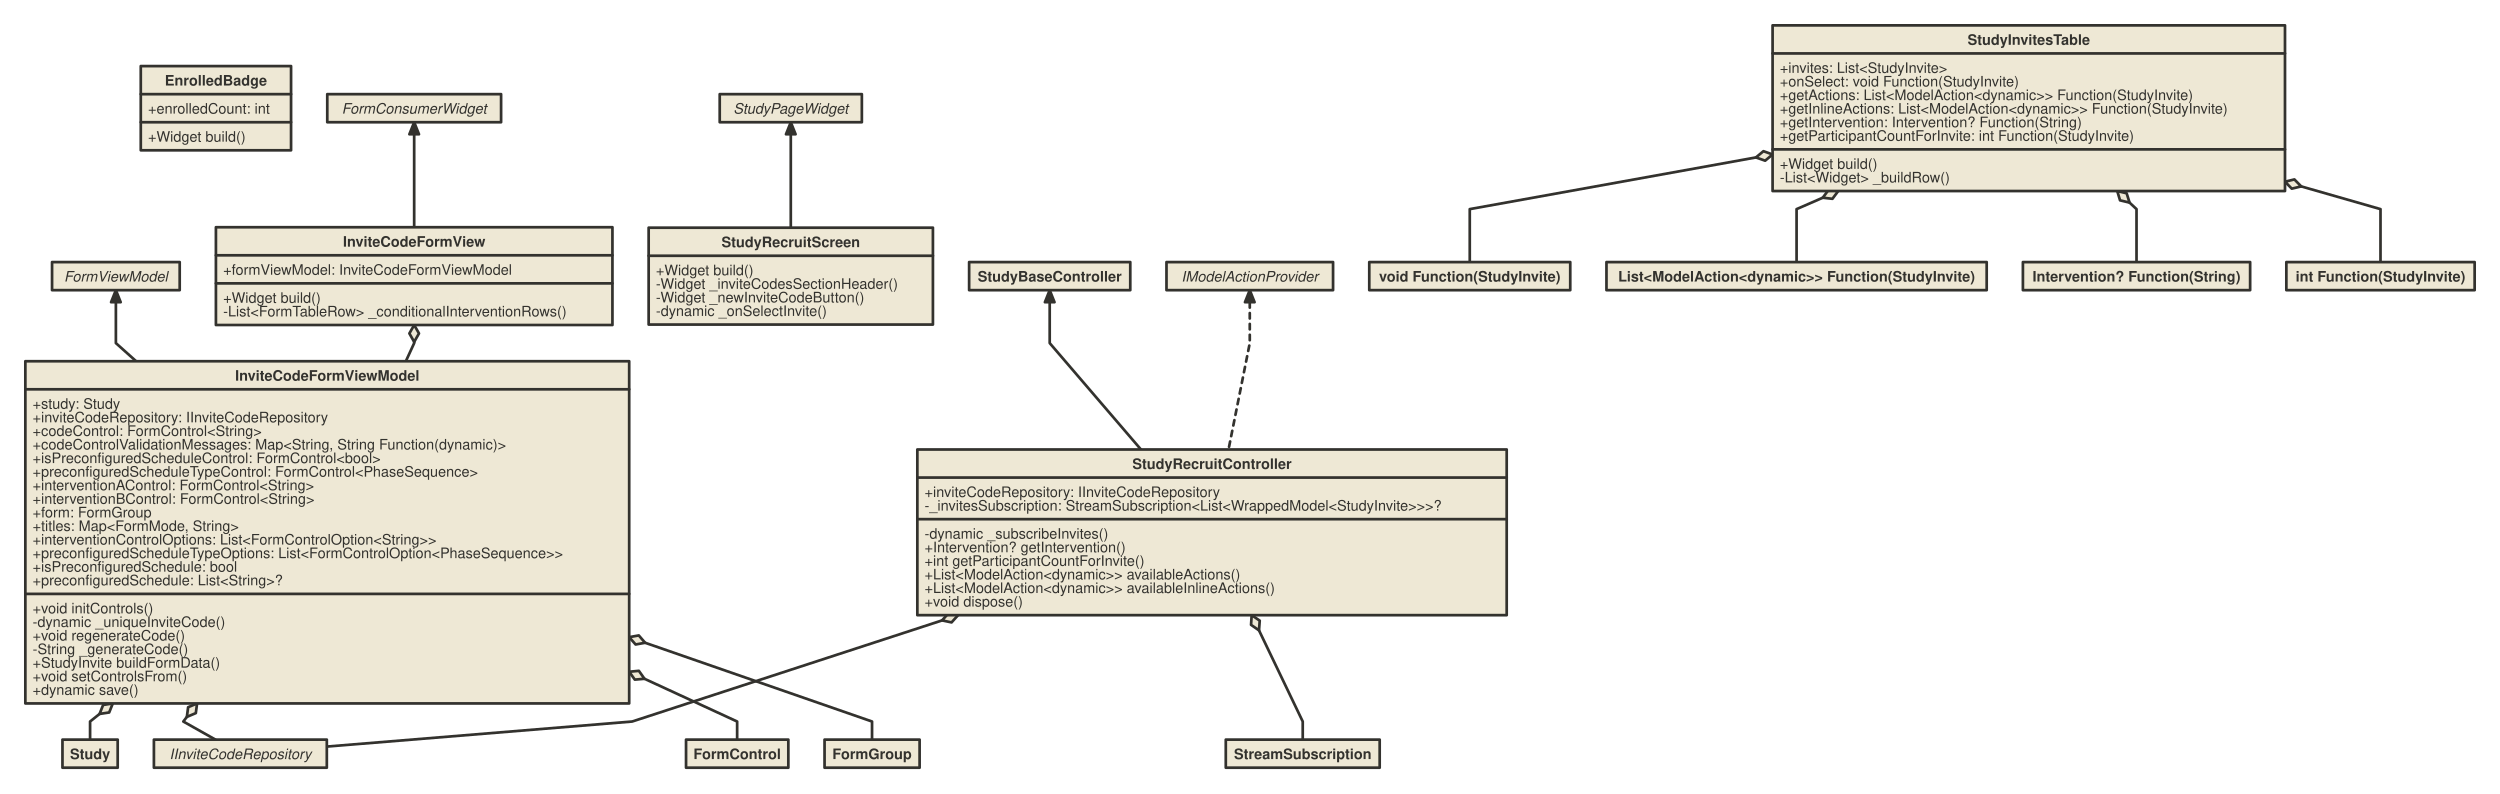
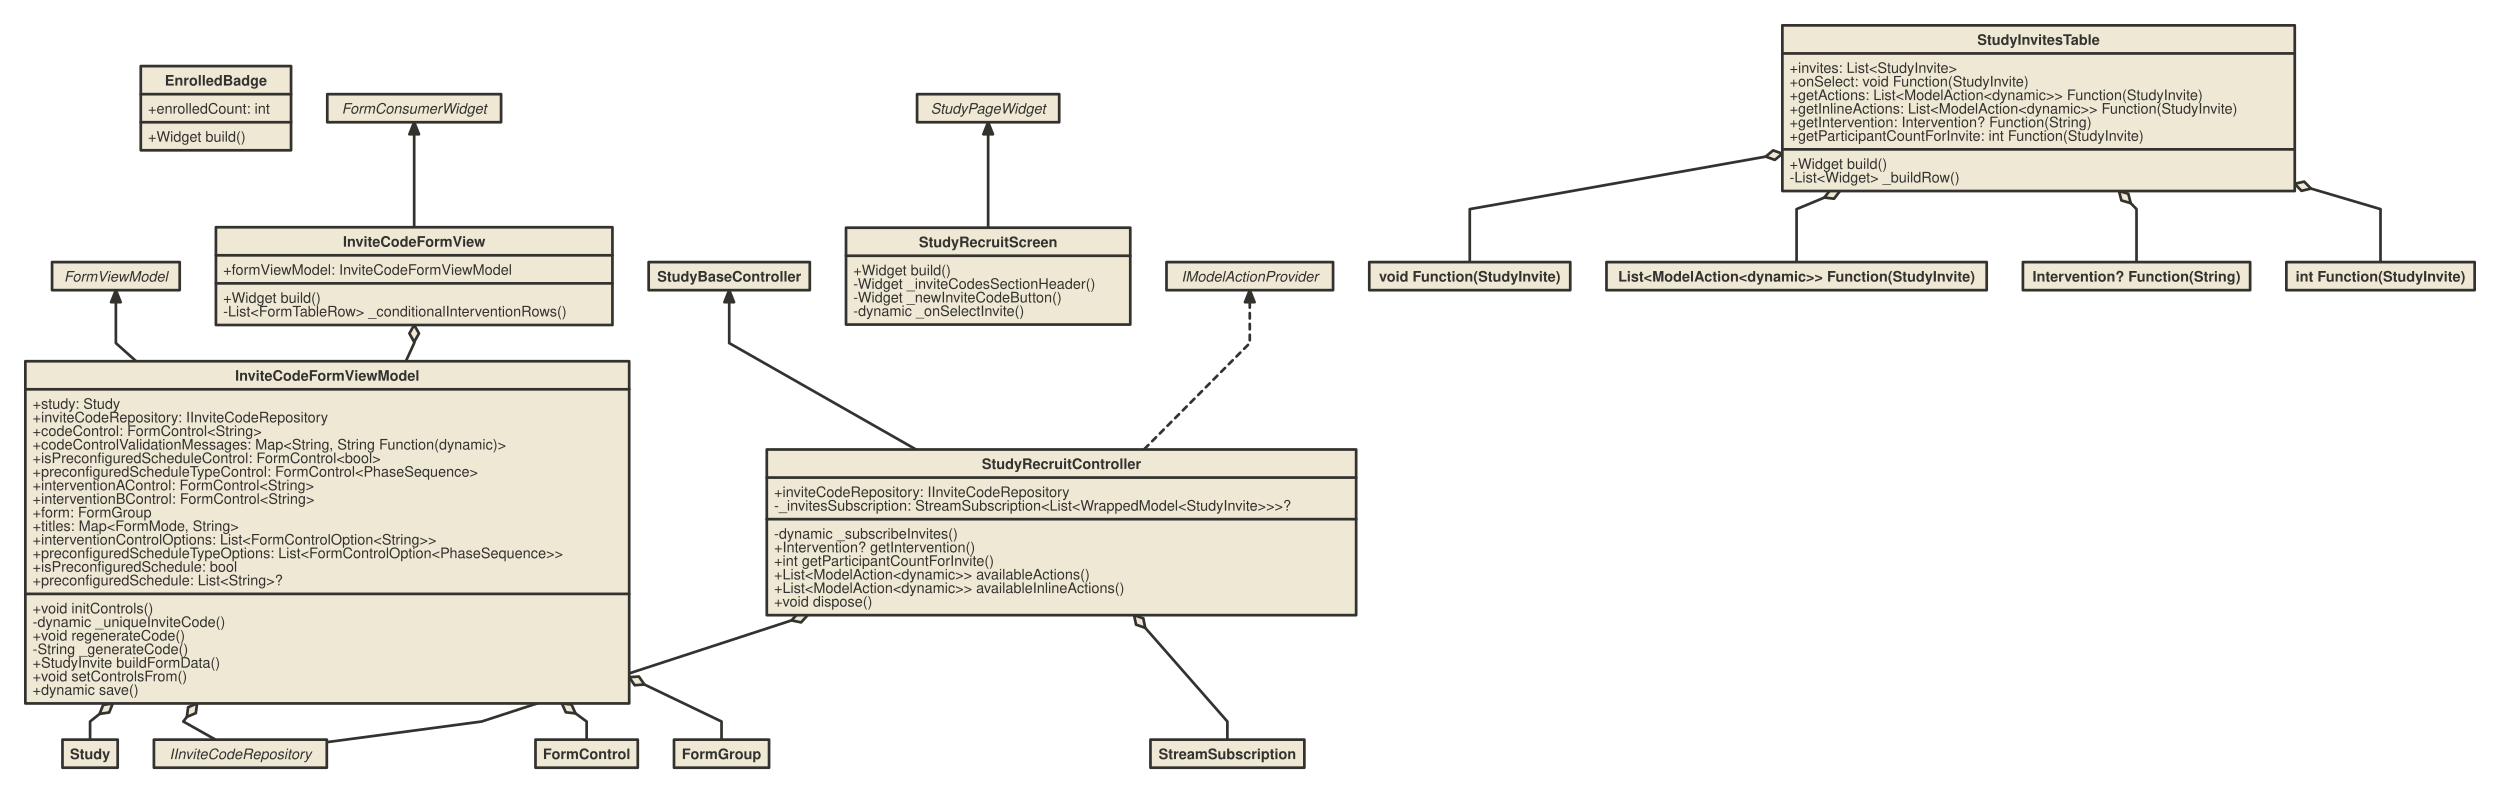
<svg xmlns="http://www.w3.org/2000/svg" version="1.1" baseProfile="full" width="2761.5" height="876.0" viewbox="0 0 2761.5 876">
  <g stroke-width="1.0" text-align="left" font="12pt Helvetica, Arial, sans-serif" font-size="12pt" font-family="Helvetica" font-weight="bold" font-style="normal">
    <g font-family="Helvetica" font-size="12pt" font-weight="bold" font-style="normal" stroke-width="3.0" stroke-linejoin="round" stroke-linecap="round" stroke="#33322E">
      <g stroke="transparent" fill="transparent">
        <rect x="0.0" y="0.0" height="876.0" width="2761.5" stroke="none" />
      </g>
      <g transform="translate(8, 8)" fill="#33322E">
        <g transform="translate(20, 20)" fill="#33322E" font-family="Helvetica" font-size="12pt" font-weight="normal" font-style="normal">
          <path d="M82.0 760.6 L71.5 769 L71.5 789 L71.5 789.0 " fill="none" />
          <g fill="#eee8d5">
            <path d="M92.6 759.0 L82.0 760.6 L85.9 750.7 L96.6 749.0 Z" />
          </g>
          <path d="M178.4 763.9 L174.5 769 L209.993 789 L210.0 789.0 " fill="none" />
          <g fill="#eee8d5">
            <path d="M188.3 759.7 L178.4 763.9 L179.8 753.2 L189.7 749.0 Z" />
          </g>
-           <path d="M683.9 721.8 L786.25 769 L786.25 789 L786.3 789.0 " fill="none" />
-           <g fill="#eee8d5">
-             <path d="M677.7 713.0 L683.9 721.8 L673.2 722.7 L667.0 714.0 Z" />
-           </g>
-           <path d="M684.6 682.0 L935.25 769 L935.25 789 L935.3 789.0 " fill="none" />
-           <g fill="#eee8d5">
-             <path d="M677.6 673.9 L684.6 682.0 L674.1 683.9 L667.0 675.8 Z" />
+           <path d="M607.7 760.0 L620 769 L620 789 L620.0 789.0 " fill="none" />
+           <g fill="#eee8d5">
+             <path d="M603.3 750.2 L607.7 760.0 L597.0 758.8 L592.6 749.0 Z" />
+           </g>
+           <path d="M683.8 728.1 L769 769 L769 789 L769.0 789.0 " fill="none" />
+           <g fill="#eee8d5">
+             <path d="M677.7 719.3 L683.8 728.1 L673.1 728.9 L667.0 720.0 Z" />
          </g>
          <path d="M100.0 305.8 L100 351 L122.344 371 L122.3 371.0 " fill="none" />
          <path d="M105.3 305.8 L100.0 305.8 L94.7 305.8 L100.0 292.5 Z" />
+           <path d="M846.3 657.3 L504 769 L333 791.779 L333.0 791.8 " fill="none" />
+           <g fill="#eee8d5">
+             <path d="M856.9 659.5 L846.3 657.3 L853.6 649.3 L864.1 651.5 Z" />
+           </g>
+           <path d="M1237.0 665.5 L1327.75 769 L1327.75 789 L1327.8 789.0 " fill="none" />
+           <g fill="#eee8d5">
+             <path d="M1234.9 655.0 L1237.0 665.5 L1226.9 662.0 L1224.7 651.5 Z" />
+           </g>
+           <path d="M777.5 305.8 L777.5 351 L983.828 468.5 L983.8 468.5 " fill="none" />
+           <path d="M782.8 305.8 L777.5 305.8 L772.2 305.8 L777.5 292.5 Z" />
+           <g stroke-dasharray="6 6">
+             <path d="M1352.5 305.8 L1352.5 351 L1235.562 468.5 L1235.6 468.5 " fill="none" />
+           </g>
+           <path d="M1357.8 305.8 L1352.5 305.8 L1347.2 305.8 L1352.5 292.5 Z" />
+           <path d="M1063.5 120.3 L1063.5 203 L1063.5 223.5 L1063.5 223.5 " fill="none" />
+           <path d="M1068.8 120.3 L1063.5 120.3 L1058.2 120.3 L1063.5 107.0 Z" />
          <path d="M429.5 349.7 L429.5 351 L420.313 371 L420.3 371.0 " fill="none" />
          <g fill="#eee8d5">
            <path d="M434.8 340.3 L429.5 349.7 L424.2 340.3 L429.5 331.0 Z" />
          </g>
          <path d="M429.5 120.3 L429.5 203 L429.5 223 L429.5 223.0 " fill="none" />
          <path d="M434.8 120.3 L429.5 120.3 L424.2 120.3 L429.5 107.0 Z" />
-           <path d="M845.5 120.3 L845.5 203 L845.5 223.5 L845.5 223.5 " fill="none" />
-           <path d="M850.8 120.3 L845.5 120.3 L840.2 120.3 L845.5 107.0 Z" />
-           <path d="M1012.6 657.3 L670.25 769 L333 796.666 L333.0 796.7 " fill="none" />
-           <g fill="#eee8d5">
-             <path d="M1023.1 659.5 L1012.6 657.3 L1019.8 649.3 L1030.3 651.5 Z" />
-           </g>
-           <path d="M1362.7 668.3 L1411 769 L1411 789 L1411.0 789.0 " fill="none" />
-           <g fill="#eee8d5">
-             <path d="M1363.5 657.6 L1362.7 668.3 L1353.9 662.2 L1354.6 651.5 Z" />
-           </g>
-           <path d="M1131.5 305.8 L1131.5 351 L1232.275 468.5 L1232.3 468.5 " fill="none" />
-           <path d="M1136.8 305.8 L1131.5 305.8 L1126.2 305.8 L1131.5 292.5 Z" />
-           <g stroke-dasharray="6 6">
-             <path d="M1352.5 305.8 L1352.5 351 L1329.028 468.5 L1329.0 468.5 " fill="none" />
-           </g>
-           <path d="M1357.8 305.8 L1352.5 305.8 L1347.2 305.8 L1352.5 292.5 Z" />
-           <path d="M1911.6 145.9 L1595.5 203 L1595.5 261.5 L1595.5 261.5 " fill="none" />
-           <g fill="#eee8d5">
-             <path d="M1921.8 149.5 L1911.6 145.9 L1919.9 139.0 L1930.0 142.6 Z" />
-           </g>
-           <path d="M1985.4 190.4 L1956.5 203 L1956.5 261.5 L1956.5 261.5 " fill="none" />
-           <g fill="#eee8d5">
-             <path d="M1996.1 191.6 L1985.4 190.4 L1991.8 181.8 L2002.5 183.0 Z" />
-           </g>
-           <path d="M2324.3 195.8 L2332 203 L2332 261.5 L2332.0 261.5 " fill="none" />
-           <g fill="#eee8d5">
-             <path d="M2321.1 185.5 L2324.3 195.8 L2313.8 193.3 L2310.7 183.0 Z" />
-           </g>
-           <path d="M2513.9 177.9 L2601.5 203 L2601.5 261.5 L2601.5 261.5 " fill="none" />
-           <g fill="#eee8d5">
-             <path d="M2506.4 170.2 L2513.9 177.9 L2503.5 180.4 L2496.0 172.7 Z" />
+           <path d="M1922.4 145.0 L1595.5 203 L1595.5 261.5 L1595.5 261.5 " fill="none" />
+           <g fill="#eee8d5">
+             <path d="M1932.5 148.6 L1922.4 145.0 L1930.6 138.1 L1940.8 141.7 Z" />
+           </g>
+           <path d="M1987.2 190.2 L1956.5 203 L1956.5 261.5 L1956.5 261.5 " fill="none" />
+           <g fill="#eee8d5">
+             <path d="M1997.9 191.5 L1987.2 190.2 L1993.8 181.7 L2004.4 183.0 Z" />
+           </g>
+           <path d="M2325.6 196.4 L2332 203 L2332 261.5 L2332.0 261.5 " fill="none" />
+           <g fill="#eee8d5">
+             <path d="M2322.9 186.0 L2325.6 196.4 L2315.3 193.4 L2312.6 183.0 Z" />
+           </g>
+           <path d="M2524.7 180.3 L2601.5 203 L2601.5 261.5 L2601.5 261.5 " fill="none" />
+           <g fill="#eee8d5">
+             <path d="M2517.2 172.6 L2524.7 180.3 L2514.2 182.8 L2506.8 175.0 Z" />
          </g>
          <g data-name="InviteCodeFormViewModel">
            <g fill="#eee8d5" stroke="#33322E" data-name="InviteCodeFormViewModel">
              <rect x="0.0" y="371.0" height="378.0" width="667.0" data-name="InviteCodeFormViewModel" />
              <path d="M0.0 402.0 L667.0 402.0" fill="none" data-name="InviteCodeFormViewModel" />
              <path d="M0.0 628.0 L667.0 628.0" fill="none" data-name="InviteCodeFormViewModel" />
            </g>
            <g transform="translate(0, 371)" font-family="Helvetica" font-size="12pt" font-weight="bold" font-style="normal" data-name="InviteCodeFormViewModel">
              <g transform="translate(8, 8)" fill="#33322E" text-align="center" data-name="InviteCodeFormViewModel">
                <text x="325.5" y="13.5" stroke="none" text-anchor="middle" data-name="InviteCodeFormViewModel">InviteCodeFormViewModel</text>
              </g>
            </g>
            <g transform="translate(0, 402)" font-family="Helvetica" font-size="12pt" font-weight="normal" font-style="normal" data-name="InviteCodeFormViewModel">
              <g transform="translate(8, 8)" fill="#33322E" text-align="left" data-name="InviteCodeFormViewModel">
                <text x="0.0" y="13.5" stroke="none" data-name="InviteCodeFormViewModel">+study: Study</text>
                <text x="0.0" y="28.5" stroke="none" data-name="InviteCodeFormViewModel">+inviteCodeRepository: IInviteCodeRepository</text>
                <text x="0.0" y="43.5" stroke="none" data-name="InviteCodeFormViewModel">+codeControl: FormControl&lt;String&gt;</text>
                <text x="0.0" y="58.5" stroke="none" data-name="InviteCodeFormViewModel">+codeControlValidationMessages: Map&lt;String, String Function(dynamic)&gt;</text>
                <text x="0.0" y="73.5" stroke="none" data-name="InviteCodeFormViewModel">+isPreconfiguredScheduleControl: FormControl&lt;bool&gt;</text>
                <text x="0.0" y="88.5" stroke="none" data-name="InviteCodeFormViewModel">+preconfiguredScheduleTypeControl: FormControl&lt;PhaseSequence&gt;</text>
                <text x="0.0" y="103.5" stroke="none" data-name="InviteCodeFormViewModel">+interventionAControl: FormControl&lt;String&gt;</text>
                <text x="0.0" y="118.5" stroke="none" data-name="InviteCodeFormViewModel">+interventionBControl: FormControl&lt;String&gt;</text>
                <text x="0.0" y="133.5" stroke="none" data-name="InviteCodeFormViewModel">+form: FormGroup</text>
                <text x="0.0" y="148.5" stroke="none" data-name="InviteCodeFormViewModel">+titles: Map&lt;FormMode, String&gt;</text>
                <text x="0.0" y="163.5" stroke="none" data-name="InviteCodeFormViewModel">+interventionControlOptions: List&lt;FormControlOption&lt;String&gt;&gt;</text>
                <text x="0.0" y="178.5" stroke="none" data-name="InviteCodeFormViewModel">+preconfiguredScheduleTypeOptions: List&lt;FormControlOption&lt;PhaseSequence&gt;&gt;</text>
                <text x="0.0" y="193.5" stroke="none" data-name="InviteCodeFormViewModel">+isPreconfiguredSchedule: bool</text>
                <text x="0.0" y="208.5" stroke="none" data-name="InviteCodeFormViewModel">+preconfiguredSchedule: List&lt;String&gt;?</text>
              </g>
            </g>
            <g transform="translate(0, 628)" font-family="Helvetica" font-size="12pt" font-weight="normal" font-style="normal" data-name="InviteCodeFormViewModel">
              <g transform="translate(8, 8)" fill="#33322E" text-align="left" data-name="InviteCodeFormViewModel">
                <text x="0.0" y="13.5" stroke="none" data-name="InviteCodeFormViewModel">+void initControls()</text>
                <text x="0.0" y="28.5" stroke="none" data-name="InviteCodeFormViewModel">-dynamic _uniqueInviteCode()</text>
                <text x="0.0" y="43.5" stroke="none" data-name="InviteCodeFormViewModel">+void regenerateCode()</text>
                <text x="0.0" y="58.5" stroke="none" data-name="InviteCodeFormViewModel">-String _generateCode()</text>
                <text x="0.0" y="73.5" stroke="none" data-name="InviteCodeFormViewModel">+StudyInvite buildFormData()</text>
                <text x="0.0" y="88.5" stroke="none" data-name="InviteCodeFormViewModel">+void setControlsFrom()</text>
                <text x="0.0" y="103.5" stroke="none" data-name="InviteCodeFormViewModel">+dynamic save()</text>
              </g>
            </g>
          </g>
          <g data-name="Study">
            <g fill="#eee8d5" stroke="#33322E" data-name="Study">
              <rect x="41.0" y="789.0" height="31.0" width="61.0" data-name="Study" />
            </g>
            <g transform="translate(41, 789)" font-family="Helvetica" font-size="12pt" font-weight="bold" font-style="normal" data-name="Study">
              <g transform="translate(8, 8)" fill="#33322E" text-align="center" data-name="Study">
                <text x="22.5" y="13.5" stroke="none" text-anchor="middle" data-name="Study">Study</text>
              </g>
            </g>
          </g>
          <g data-name="IInviteCodeRepository">
            <g fill="#eee8d5" stroke="#33322E" data-name="IInviteCodeRepository">
              <rect x="142.0" y="789.0" height="31.0" width="191.0" data-name="IInviteCodeRepository" />
            </g>
            <g transform="translate(142, 789)" font-family="Helvetica" font-size="12pt" font-weight="normal" font-style="italic" data-name="IInviteCodeRepository">
              <g transform="translate(8, 8)" fill="#33322E" text-align="center" data-name="IInviteCodeRepository">
                <text x="87.5" y="13.5" stroke="none" text-anchor="middle" data-name="IInviteCodeRepository">IInviteCodeRepository</text>
              </g>
            </g>
          </g>
          <g data-name="FormControl">
            <g fill="#eee8d5" stroke="#33322E" data-name="FormControl">
-               <rect x="729.8" y="789.0" height="31.0" width="113.0" data-name="FormControl" />
-             </g>
-             <g transform="translate(729.75, 789)" font-family="Helvetica" font-size="12pt" font-weight="bold" font-style="normal" data-name="FormControl">
+               <rect x="563.5" y="789.0" height="31.0" width="113.0" data-name="FormControl" />
+             </g>
+             <g transform="translate(563.5, 789)" font-family="Helvetica" font-size="12pt" font-weight="bold" font-style="normal" data-name="FormControl">
              <g transform="translate(8, 8)" fill="#33322E" text-align="center" data-name="FormControl">
                <text x="48.5" y="13.5" stroke="none" text-anchor="middle" data-name="FormControl">FormControl</text>
              </g>
            </g>
          </g>
          <g data-name="FormGroup">
            <g fill="#eee8d5" stroke="#33322E" data-name="FormGroup">
-               <rect x="882.8" y="789.0" height="31.0" width="105.0" data-name="FormGroup" />
-             </g>
-             <g transform="translate(882.75, 789)" font-family="Helvetica" font-size="12pt" font-weight="bold" font-style="normal" data-name="FormGroup">
+               <rect x="716.5" y="789.0" height="31.0" width="105.0" data-name="FormGroup" />
+             </g>
+             <g transform="translate(716.5, 789)" font-family="Helvetica" font-size="12pt" font-weight="bold" font-style="normal" data-name="FormGroup">
              <g transform="translate(8, 8)" fill="#33322E" text-align="center" data-name="FormGroup">
                <text x="44.5" y="13.5" stroke="none" text-anchor="middle" data-name="FormGroup">FormGroup</text>
              </g>
            </g>
          </g>
          <g data-name="FormViewModel">
            <g fill="#eee8d5" stroke="#33322E" data-name="FormViewModel">
              <rect x="29.5" y="261.5" height="31.0" width="141.0" data-name="FormViewModel" />
            </g>
            <g transform="translate(29.5, 261.5)" font-family="Helvetica" font-size="12pt" font-weight="normal" font-style="italic" data-name="FormViewModel">
              <g transform="translate(8, 8)" fill="#33322E" text-align="center" data-name="FormViewModel">
                <text x="62.5" y="13.5" stroke="none" text-anchor="middle" data-name="FormViewModel">FormViewModel</text>
              </g>
            </g>
          </g>
-           <g data-name="EnrolledBadge">
-             <g fill="#eee8d5" stroke="#33322E" data-name="EnrolledBadge">
-               <rect x="127.5" y="45.0" height="93.0" width="166.0" data-name="EnrolledBadge" />
-               <path d="M127.5 76.0 L293.5 76.0" fill="none" data-name="EnrolledBadge" />
-               <path d="M127.5 107.0 L293.5 107.0" fill="none" data-name="EnrolledBadge" />
-             </g>
-             <g transform="translate(127.5, 45)" font-family="Helvetica" font-size="12pt" font-weight="bold" font-style="normal" data-name="EnrolledBadge">
-               <g transform="translate(8, 8)" fill="#33322E" text-align="center" data-name="EnrolledBadge">
-                 <text x="75.0" y="13.5" stroke="none" text-anchor="middle" data-name="EnrolledBadge">EnrolledBadge</text>
-               </g>
-             </g>
-             <g transform="translate(127.5, 76)" font-family="Helvetica" font-size="12pt" font-weight="normal" font-style="normal" data-name="EnrolledBadge">
-               <g transform="translate(8, 8)" fill="#33322E" text-align="left" data-name="EnrolledBadge">
-                 <text x="0.0" y="13.5" stroke="none" data-name="EnrolledBadge">+enrolledCount: int</text>
-               </g>
-             </g>
-             <g transform="translate(127.5, 107)" font-family="Helvetica" font-size="12pt" font-weight="normal" font-style="normal" data-name="EnrolledBadge">
-               <g transform="translate(8, 8)" fill="#33322E" text-align="left" data-name="EnrolledBadge">
-                 <text x="0.0" y="13.5" stroke="none" data-name="EnrolledBadge">+Widget build()</text>
-               </g>
-             </g>
-           </g>
-           <g data-name="InviteCodeFormView">
-             <g fill="#eee8d5" stroke="#33322E" data-name="InviteCodeFormView">
-               <rect x="210.5" y="223.0" height="108.0" width="438.0" data-name="InviteCodeFormView" />
-               <path d="M210.5 254.0 L648.5 254.0" fill="none" data-name="InviteCodeFormView" />
-               <path d="M210.5 285.0 L648.5 285.0" fill="none" data-name="InviteCodeFormView" />
-             </g>
-             <g transform="translate(210.5, 223)" font-family="Helvetica" font-size="12pt" font-weight="bold" font-style="normal" data-name="InviteCodeFormView">
-               <g transform="translate(8, 8)" fill="#33322E" text-align="center" data-name="InviteCodeFormView">
-                 <text x="211.0" y="13.5" stroke="none" text-anchor="middle" data-name="InviteCodeFormView">InviteCodeFormView</text>
-               </g>
-             </g>
-             <g transform="translate(210.5, 254)" font-family="Helvetica" font-size="12pt" font-weight="normal" font-style="normal" data-name="InviteCodeFormView">
-               <g transform="translate(8, 8)" fill="#33322E" text-align="left" data-name="InviteCodeFormView">
-                 <text x="0.0" y="13.5" stroke="none" data-name="InviteCodeFormView">+formViewModel: InviteCodeFormViewModel</text>
-               </g>
-             </g>
-             <g transform="translate(210.5, 285)" font-family="Helvetica" font-size="12pt" font-weight="normal" font-style="normal" data-name="InviteCodeFormView">
-               <g transform="translate(8, 8)" fill="#33322E" text-align="left" data-name="InviteCodeFormView">
-                 <text x="0.0" y="13.5" stroke="none" data-name="InviteCodeFormView">+Widget build()</text>
-                 <text x="0.0" y="28.5" stroke="none" data-name="InviteCodeFormView">-List&lt;FormTableRow&gt; _conditionalInterventionRows()</text>
-               </g>
-             </g>
-           </g>
-           <g data-name="FormConsumerWidget">
-             <g fill="#eee8d5" stroke="#33322E" data-name="FormConsumerWidget">
-               <rect x="333.5" y="76.0" height="31.0" width="192.0" data-name="FormConsumerWidget" />
-             </g>
-             <g transform="translate(333.5, 76)" font-family="Helvetica" font-size="12pt" font-weight="normal" font-style="italic" data-name="FormConsumerWidget">
-               <g transform="translate(8, 8)" fill="#33322E" text-align="center" data-name="FormConsumerWidget">
-                 <text x="88.0" y="13.5" stroke="none" text-anchor="middle" data-name="FormConsumerWidget">FormConsumerWidget</text>
-               </g>
-             </g>
-           </g>
-           <g data-name="StudyRecruitScreen">
-             <g fill="#eee8d5" stroke="#33322E" data-name="StudyRecruitScreen">
-               <rect x="688.5" y="223.5" height="107.0" width="314.0" data-name="StudyRecruitScreen" />
-               <path d="M688.5 254.5 L1002.5 254.5" fill="none" data-name="StudyRecruitScreen" />
-             </g>
-             <g transform="translate(688.5, 223.5)" font-family="Helvetica" font-size="12pt" font-weight="bold" font-style="normal" data-name="StudyRecruitScreen">
-               <g transform="translate(8, 8)" fill="#33322E" text-align="center" data-name="StudyRecruitScreen">
-                 <text x="149.0" y="13.5" stroke="none" text-anchor="middle" data-name="StudyRecruitScreen">StudyRecruitScreen</text>
-               </g>
-             </g>
-             <g transform="translate(688.5, 254.5)" font-family="Helvetica" font-size="12pt" font-weight="normal" font-style="normal" data-name="StudyRecruitScreen">
-               <g transform="translate(8, 8)" fill="#33322E" text-align="left" data-name="StudyRecruitScreen">
-                 <text x="0.0" y="13.5" stroke="none" data-name="StudyRecruitScreen">+Widget build()</text>
-                 <text x="0.0" y="28.5" stroke="none" data-name="StudyRecruitScreen">-Widget _inviteCodesSectionHeader()</text>
-                 <text x="0.0" y="43.5" stroke="none" data-name="StudyRecruitScreen">-Widget _newInviteCodeButton()</text>
-                 <text x="0.0" y="58.5" stroke="none" data-name="StudyRecruitScreen">-dynamic _onSelectInvite()</text>
-               </g>
-             </g>
-           </g>
-           <g data-name="StudyPageWidget">
-             <g fill="#eee8d5" stroke="#33322E" data-name="StudyPageWidget">
-               <rect x="767.0" y="76.0" height="31.0" width="157.0" data-name="StudyPageWidget" />
-             </g>
-             <g transform="translate(767, 76)" font-family="Helvetica" font-size="12pt" font-weight="normal" font-style="italic" data-name="StudyPageWidget">
-               <g transform="translate(8, 8)" fill="#33322E" text-align="center" data-name="StudyPageWidget">
-                 <text x="70.5" y="13.5" stroke="none" text-anchor="middle" data-name="StudyPageWidget">StudyPageWidget</text>
-               </g>
-             </g>
-           </g>
          <g data-name="StudyRecruitController">
            <g fill="#eee8d5" stroke="#33322E" data-name="StudyRecruitController">
-               <rect x="985.3" y="468.5" height="183.0" width="651.0" data-name="StudyRecruitController" />
-               <path d="M985.3 499.5 L1636.3 499.5" fill="none" data-name="StudyRecruitController" />
-               <path d="M985.3 545.5 L1636.3 545.5" fill="none" data-name="StudyRecruitController" />
-             </g>
-             <g transform="translate(985.25, 468.5)" font-family="Helvetica" font-size="12pt" font-weight="bold" font-style="normal" data-name="StudyRecruitController">
+               <rect x="819.0" y="468.5" height="183.0" width="651.0" data-name="StudyRecruitController" />
+               <path d="M819.0 499.5 L1470.0 499.5" fill="none" data-name="StudyRecruitController" />
+               <path d="M819.0 545.5 L1470.0 545.5" fill="none" data-name="StudyRecruitController" />
+             </g>
+             <g transform="translate(819, 468.5)" font-family="Helvetica" font-size="12pt" font-weight="bold" font-style="normal" data-name="StudyRecruitController">
              <g transform="translate(8, 8)" fill="#33322E" text-align="center" data-name="StudyRecruitController">
                <text x="317.5" y="13.5" stroke="none" text-anchor="middle" data-name="StudyRecruitController">StudyRecruitController</text>
              </g>
            </g>
-             <g transform="translate(985.25, 499.5)" font-family="Helvetica" font-size="12pt" font-weight="normal" font-style="normal" data-name="StudyRecruitController">
+             <g transform="translate(819, 499.5)" font-family="Helvetica" font-size="12pt" font-weight="normal" font-style="normal" data-name="StudyRecruitController">
              <g transform="translate(8, 8)" fill="#33322E" text-align="left" data-name="StudyRecruitController">
                <text x="0.0" y="13.5" stroke="none" data-name="StudyRecruitController">+inviteCodeRepository: IInviteCodeRepository</text>
                <text x="0.0" y="28.5" stroke="none" data-name="StudyRecruitController">-_invitesSubscription: StreamSubscription&lt;List&lt;WrappedModel&lt;StudyInvite&gt;&gt;&gt;?</text>
              </g>
            </g>
-             <g transform="translate(985.25, 545.5)" font-family="Helvetica" font-size="12pt" font-weight="normal" font-style="normal" data-name="StudyRecruitController">
+             <g transform="translate(819, 545.5)" font-family="Helvetica" font-size="12pt" font-weight="normal" font-style="normal" data-name="StudyRecruitController">
              <g transform="translate(8, 8)" fill="#33322E" text-align="left" data-name="StudyRecruitController">
                <text x="0.0" y="13.5" stroke="none" data-name="StudyRecruitController">-dynamic _subscribeInvites()</text>
                <text x="0.0" y="28.5" stroke="none" data-name="StudyRecruitController">+Intervention? getIntervention()</text>
                <text x="0.0" y="43.5" stroke="none" data-name="StudyRecruitController">+int getParticipantCountForInvite()</text>
                <text x="0.0" y="58.5" stroke="none" data-name="StudyRecruitController">+List&lt;ModelAction&lt;dynamic&gt;&gt; availableActions()</text>
                <text x="0.0" y="73.5" stroke="none" data-name="StudyRecruitController">+List&lt;ModelAction&lt;dynamic&gt;&gt; availableInlineActions()</text>
                <text x="0.0" y="88.5" stroke="none" data-name="StudyRecruitController">+void dispose()</text>
              </g>
            </g>
          </g>
          <g data-name="StreamSubscription">
            <g fill="#eee8d5" stroke="#33322E" data-name="StreamSubscription">
-               <rect x="1326.0" y="789.0" height="31.0" width="170.0" data-name="StreamSubscription" />
-             </g>
-             <g transform="translate(1326, 789)" font-family="Helvetica" font-size="12pt" font-weight="bold" font-style="normal" data-name="StreamSubscription">
+               <rect x="1242.8" y="789.0" height="31.0" width="170.0" data-name="StreamSubscription" />
+             </g>
+             <g transform="translate(1242.75, 789)" font-family="Helvetica" font-size="12pt" font-weight="bold" font-style="normal" data-name="StreamSubscription">
              <g transform="translate(8, 8)" fill="#33322E" text-align="center" data-name="StreamSubscription">
                <text x="77.0" y="13.5" stroke="none" text-anchor="middle" data-name="StreamSubscription">StreamSubscription</text>
              </g>
            </g>
          </g>
          <g data-name="StudyBaseController">
            <g fill="#eee8d5" stroke="#33322E" data-name="StudyBaseController">
-               <rect x="1042.5" y="261.5" height="31.0" width="178.0" data-name="StudyBaseController" />
-             </g>
-             <g transform="translate(1042.5, 261.5)" font-family="Helvetica" font-size="12pt" font-weight="bold" font-style="normal" data-name="StudyBaseController">
+               <rect x="688.5" y="261.5" height="31.0" width="178.0" data-name="StudyBaseController" />
+             </g>
+             <g transform="translate(688.5, 261.5)" font-family="Helvetica" font-size="12pt" font-weight="bold" font-style="normal" data-name="StudyBaseController">
              <g transform="translate(8, 8)" fill="#33322E" text-align="center" data-name="StudyBaseController">
                <text x="81.0" y="13.5" stroke="none" text-anchor="middle" data-name="StudyBaseController">StudyBaseController</text>
              </g>
            </g>
          </g>
          <g data-name="IModelActionProvider">
            <g fill="#eee8d5" stroke="#33322E" data-name="IModelActionProvider">
              <rect x="1260.5" y="261.5" height="31.0" width="184.0" data-name="IModelActionProvider" />
            </g>
            <g transform="translate(1260.5, 261.5)" font-family="Helvetica" font-size="12pt" font-weight="normal" font-style="italic" data-name="IModelActionProvider">
              <g transform="translate(8, 8)" fill="#33322E" text-align="center" data-name="IModelActionProvider">
                <text x="84.0" y="13.5" stroke="none" text-anchor="middle" data-name="IModelActionProvider">IModelActionProvider</text>
              </g>
            </g>
          </g>
+           <g data-name="EnrolledBadge">
+             <g fill="#eee8d5" stroke="#33322E" data-name="EnrolledBadge">
+               <rect x="127.5" y="45.0" height="93.0" width="166.0" data-name="EnrolledBadge" />
+               <path d="M127.5 76.0 L293.5 76.0" fill="none" data-name="EnrolledBadge" />
+               <path d="M127.5 107.0 L293.5 107.0" fill="none" data-name="EnrolledBadge" />
+             </g>
+             <g transform="translate(127.5, 45)" font-family="Helvetica" font-size="12pt" font-weight="bold" font-style="normal" data-name="EnrolledBadge">
+               <g transform="translate(8, 8)" fill="#33322E" text-align="center" data-name="EnrolledBadge">
+                 <text x="75.0" y="13.5" stroke="none" text-anchor="middle" data-name="EnrolledBadge">EnrolledBadge</text>
+               </g>
+             </g>
+             <g transform="translate(127.5, 76)" font-family="Helvetica" font-size="12pt" font-weight="normal" font-style="normal" data-name="EnrolledBadge">
+               <g transform="translate(8, 8)" fill="#33322E" text-align="left" data-name="EnrolledBadge">
+                 <text x="0.0" y="13.5" stroke="none" data-name="EnrolledBadge">+enrolledCount: int</text>
+               </g>
+             </g>
+             <g transform="translate(127.5, 107)" font-family="Helvetica" font-size="12pt" font-weight="normal" font-style="normal" data-name="EnrolledBadge">
+               <g transform="translate(8, 8)" fill="#33322E" text-align="left" data-name="EnrolledBadge">
+                 <text x="0.0" y="13.5" stroke="none" data-name="EnrolledBadge">+Widget build()</text>
+               </g>
+             </g>
+           </g>
+           <g data-name="StudyRecruitScreen">
+             <g fill="#eee8d5" stroke="#33322E" data-name="StudyRecruitScreen">
+               <rect x="906.5" y="223.5" height="107.0" width="314.0" data-name="StudyRecruitScreen" />
+               <path d="M906.5 254.5 L1220.5 254.5" fill="none" data-name="StudyRecruitScreen" />
+             </g>
+             <g transform="translate(906.5, 223.5)" font-family="Helvetica" font-size="12pt" font-weight="bold" font-style="normal" data-name="StudyRecruitScreen">
+               <g transform="translate(8, 8)" fill="#33322E" text-align="center" data-name="StudyRecruitScreen">
+                 <text x="149.0" y="13.5" stroke="none" text-anchor="middle" data-name="StudyRecruitScreen">StudyRecruitScreen</text>
+               </g>
+             </g>
+             <g transform="translate(906.5, 254.5)" font-family="Helvetica" font-size="12pt" font-weight="normal" font-style="normal" data-name="StudyRecruitScreen">
+               <g transform="translate(8, 8)" fill="#33322E" text-align="left" data-name="StudyRecruitScreen">
+                 <text x="0.0" y="13.5" stroke="none" data-name="StudyRecruitScreen">+Widget build()</text>
+                 <text x="0.0" y="28.5" stroke="none" data-name="StudyRecruitScreen">-Widget _inviteCodesSectionHeader()</text>
+                 <text x="0.0" y="43.5" stroke="none" data-name="StudyRecruitScreen">-Widget _newInviteCodeButton()</text>
+                 <text x="0.0" y="58.5" stroke="none" data-name="StudyRecruitScreen">-dynamic _onSelectInvite()</text>
+               </g>
+             </g>
+           </g>
+           <g data-name="StudyPageWidget">
+             <g fill="#eee8d5" stroke="#33322E" data-name="StudyPageWidget">
+               <rect x="985.0" y="76.0" height="31.0" width="157.0" data-name="StudyPageWidget" />
+             </g>
+             <g transform="translate(985, 76)" font-family="Helvetica" font-size="12pt" font-weight="normal" font-style="italic" data-name="StudyPageWidget">
+               <g transform="translate(8, 8)" fill="#33322E" text-align="center" data-name="StudyPageWidget">
+                 <text x="70.5" y="13.5" stroke="none" text-anchor="middle" data-name="StudyPageWidget">StudyPageWidget</text>
+               </g>
+             </g>
+           </g>
+           <g data-name="InviteCodeFormView">
+             <g fill="#eee8d5" stroke="#33322E" data-name="InviteCodeFormView">
+               <rect x="210.5" y="223.0" height="108.0" width="438.0" data-name="InviteCodeFormView" />
+               <path d="M210.5 254.0 L648.5 254.0" fill="none" data-name="InviteCodeFormView" />
+               <path d="M210.5 285.0 L648.5 285.0" fill="none" data-name="InviteCodeFormView" />
+             </g>
+             <g transform="translate(210.5, 223)" font-family="Helvetica" font-size="12pt" font-weight="bold" font-style="normal" data-name="InviteCodeFormView">
+               <g transform="translate(8, 8)" fill="#33322E" text-align="center" data-name="InviteCodeFormView">
+                 <text x="211.0" y="13.5" stroke="none" text-anchor="middle" data-name="InviteCodeFormView">InviteCodeFormView</text>
+               </g>
+             </g>
+             <g transform="translate(210.5, 254)" font-family="Helvetica" font-size="12pt" font-weight="normal" font-style="normal" data-name="InviteCodeFormView">
+               <g transform="translate(8, 8)" fill="#33322E" text-align="left" data-name="InviteCodeFormView">
+                 <text x="0.0" y="13.5" stroke="none" data-name="InviteCodeFormView">+formViewModel: InviteCodeFormViewModel</text>
+               </g>
+             </g>
+             <g transform="translate(210.5, 285)" font-family="Helvetica" font-size="12pt" font-weight="normal" font-style="normal" data-name="InviteCodeFormView">
+               <g transform="translate(8, 8)" fill="#33322E" text-align="left" data-name="InviteCodeFormView">
+                 <text x="0.0" y="13.5" stroke="none" data-name="InviteCodeFormView">+Widget build()</text>
+                 <text x="0.0" y="28.5" stroke="none" data-name="InviteCodeFormView">-List&lt;FormTableRow&gt; _conditionalInterventionRows()</text>
+               </g>
+             </g>
+           </g>
+           <g data-name="FormConsumerWidget">
+             <g fill="#eee8d5" stroke="#33322E" data-name="FormConsumerWidget">
+               <rect x="333.5" y="76.0" height="31.0" width="192.0" data-name="FormConsumerWidget" />
+             </g>
+             <g transform="translate(333.5, 76)" font-family="Helvetica" font-size="12pt" font-weight="normal" font-style="italic" data-name="FormConsumerWidget">
+               <g transform="translate(8, 8)" fill="#33322E" text-align="center" data-name="FormConsumerWidget">
+                 <text x="88.0" y="13.5" stroke="none" text-anchor="middle" data-name="FormConsumerWidget">FormConsumerWidget</text>
+               </g>
+             </g>
+           </g>
          <g data-name="StudyInvitesTable">
            <g fill="#eee8d5" stroke="#33322E" data-name="StudyInvitesTable">
-               <rect x="1930.0" y="0.0" height="183.0" width="566.0" data-name="StudyInvitesTable" />
-               <path d="M1930.0 31.0 L2496.0 31.0" fill="none" data-name="StudyInvitesTable" />
-               <path d="M1930.0 137.0 L2496.0 137.0" fill="none" data-name="StudyInvitesTable" />
-             </g>
-             <g transform="translate(1930, 0)" font-family="Helvetica" font-size="12pt" font-weight="bold" font-style="normal" data-name="StudyInvitesTable">
+               <rect x="1940.8" y="0.0" height="183.0" width="566.0" data-name="StudyInvitesTable" />
+               <path d="M1940.8 31.0 L2506.8 31.0" fill="none" data-name="StudyInvitesTable" />
+               <path d="M1940.8 137.0 L2506.8 137.0" fill="none" data-name="StudyInvitesTable" />
+             </g>
+             <g transform="translate(1940.75, 0)" font-family="Helvetica" font-size="12pt" font-weight="bold" font-style="normal" data-name="StudyInvitesTable">
              <g transform="translate(8, 8)" fill="#33322E" text-align="center" data-name="StudyInvitesTable">
                <text x="275.0" y="13.5" stroke="none" text-anchor="middle" data-name="StudyInvitesTable">StudyInvitesTable</text>
              </g>
            </g>
-             <g transform="translate(1930, 31)" font-family="Helvetica" font-size="12pt" font-weight="normal" font-style="normal" data-name="StudyInvitesTable">
+             <g transform="translate(1940.75, 31)" font-family="Helvetica" font-size="12pt" font-weight="normal" font-style="normal" data-name="StudyInvitesTable">
              <g transform="translate(8, 8)" fill="#33322E" text-align="left" data-name="StudyInvitesTable">
                <text x="0.0" y="13.5" stroke="none" data-name="StudyInvitesTable">+invites: List&lt;StudyInvite&gt;</text>
                <text x="0.0" y="28.5" stroke="none" data-name="StudyInvitesTable">+onSelect: void Function(StudyInvite)</text>
                <text x="0.0" y="43.5" stroke="none" data-name="StudyInvitesTable">+getActions: List&lt;ModelAction&lt;dynamic&gt;&gt; Function(StudyInvite)</text>
                <text x="0.0" y="58.5" stroke="none" data-name="StudyInvitesTable">+getInlineActions: List&lt;ModelAction&lt;dynamic&gt;&gt; Function(StudyInvite)</text>
                <text x="0.0" y="73.5" stroke="none" data-name="StudyInvitesTable">+getIntervention: Intervention? Function(String)</text>
                <text x="0.0" y="88.5" stroke="none" data-name="StudyInvitesTable">+getParticipantCountForInvite: int Function(StudyInvite)</text>
              </g>
            </g>
-             <g transform="translate(1930, 137)" font-family="Helvetica" font-size="12pt" font-weight="normal" font-style="normal" data-name="StudyInvitesTable">
+             <g transform="translate(1940.75, 137)" font-family="Helvetica" font-size="12pt" font-weight="normal" font-style="normal" data-name="StudyInvitesTable">
              <g transform="translate(8, 8)" fill="#33322E" text-align="left" data-name="StudyInvitesTable">
                <text x="0.0" y="13.5" stroke="none" data-name="StudyInvitesTable">+Widget build()</text>
                <text x="0.0" y="28.5" stroke="none" data-name="StudyInvitesTable">-List&lt;Widget&gt; _buildRow()</text>
              </g>
            </g>
          </g>
          <g data-name="void Function(StudyInvite)">
            <g fill="#eee8d5" stroke="#33322E" data-name="void Function(StudyInvite)">
              <rect x="1484.5" y="261.5" height="31.0" width="222.0" data-name="void Function(StudyInvite)" />
            </g>
            <g transform="translate(1484.5, 261.5)" font-family="Helvetica" font-size="12pt" font-weight="bold" font-style="normal" data-name="void Function(StudyInvite)">
              <g transform="translate(8, 8)" fill="#33322E" text-align="center" data-name="void Function(StudyInvite)">
                <text x="103.0" y="13.5" stroke="none" text-anchor="middle" data-name="void Function(StudyInvite)">void Function(StudyInvite)</text>
              </g>
            </g>
          </g>
          <g data-name="List&lt;ModelAction&lt;dynamic&gt;&gt; Function(StudyInvite)">
            <g fill="#eee8d5" stroke="#33322E" data-name="List&lt;ModelAction&lt;dynamic&gt;&gt; Function(StudyInvite)">
              <rect x="1746.5" y="261.5" height="31.0" width="420.0" data-name="List&lt;ModelAction&lt;dynamic&gt;&gt; Function(StudyInvite)" />
            </g>
            <g transform="translate(1746.5, 261.5)" font-family="Helvetica" font-size="12pt" font-weight="bold" font-style="normal" data-name="List&lt;ModelAction&lt;dynamic&gt;&gt; Function(StudyInvite)">
              <g transform="translate(8, 8)" fill="#33322E" text-align="center" data-name="List&lt;ModelAction&lt;dynamic&gt;&gt; Function(StudyInvite)">
                <text x="202.0" y="13.5" stroke="none" text-anchor="middle" data-name="List&lt;ModelAction&lt;dynamic&gt;&gt; Function(StudyInvite)">List&lt;ModelAction&lt;dynamic&gt;&gt; Function(StudyInvite)</text>
              </g>
            </g>
          </g>
          <g data-name="Intervention? Function(String)">
            <g fill="#eee8d5" stroke="#33322E" data-name="Intervention? Function(String)">
              <rect x="2206.5" y="261.5" height="31.0" width="251.0" data-name="Intervention? Function(String)" />
            </g>
            <g transform="translate(2206.5, 261.5)" font-family="Helvetica" font-size="12pt" font-weight="bold" font-style="normal" data-name="Intervention? Function(String)">
              <g transform="translate(8, 8)" fill="#33322E" text-align="center" data-name="Intervention? Function(String)">
                <text x="117.5" y="13.5" stroke="none" text-anchor="middle" data-name="Intervention? Function(String)">Intervention? Function(String)</text>
              </g>
            </g>
          </g>
          <g data-name="int Function(StudyInvite)">
            <g fill="#eee8d5" stroke="#33322E" data-name="int Function(StudyInvite)">
              <rect x="2497.5" y="261.5" height="31.0" width="208.0" data-name="int Function(StudyInvite)" />
            </g>
            <g transform="translate(2497.5, 261.5)" font-family="Helvetica" font-size="12pt" font-weight="bold" font-style="normal" data-name="int Function(StudyInvite)">
              <g transform="translate(8, 8)" fill="#33322E" text-align="center" data-name="int Function(StudyInvite)">
                <text x="96.0" y="13.5" stroke="none" text-anchor="middle" data-name="int Function(StudyInvite)">int Function(StudyInvite)</text>
              </g>
            </g>
          </g>
        </g>
      </g>
    </g>
  </g>
</svg>
